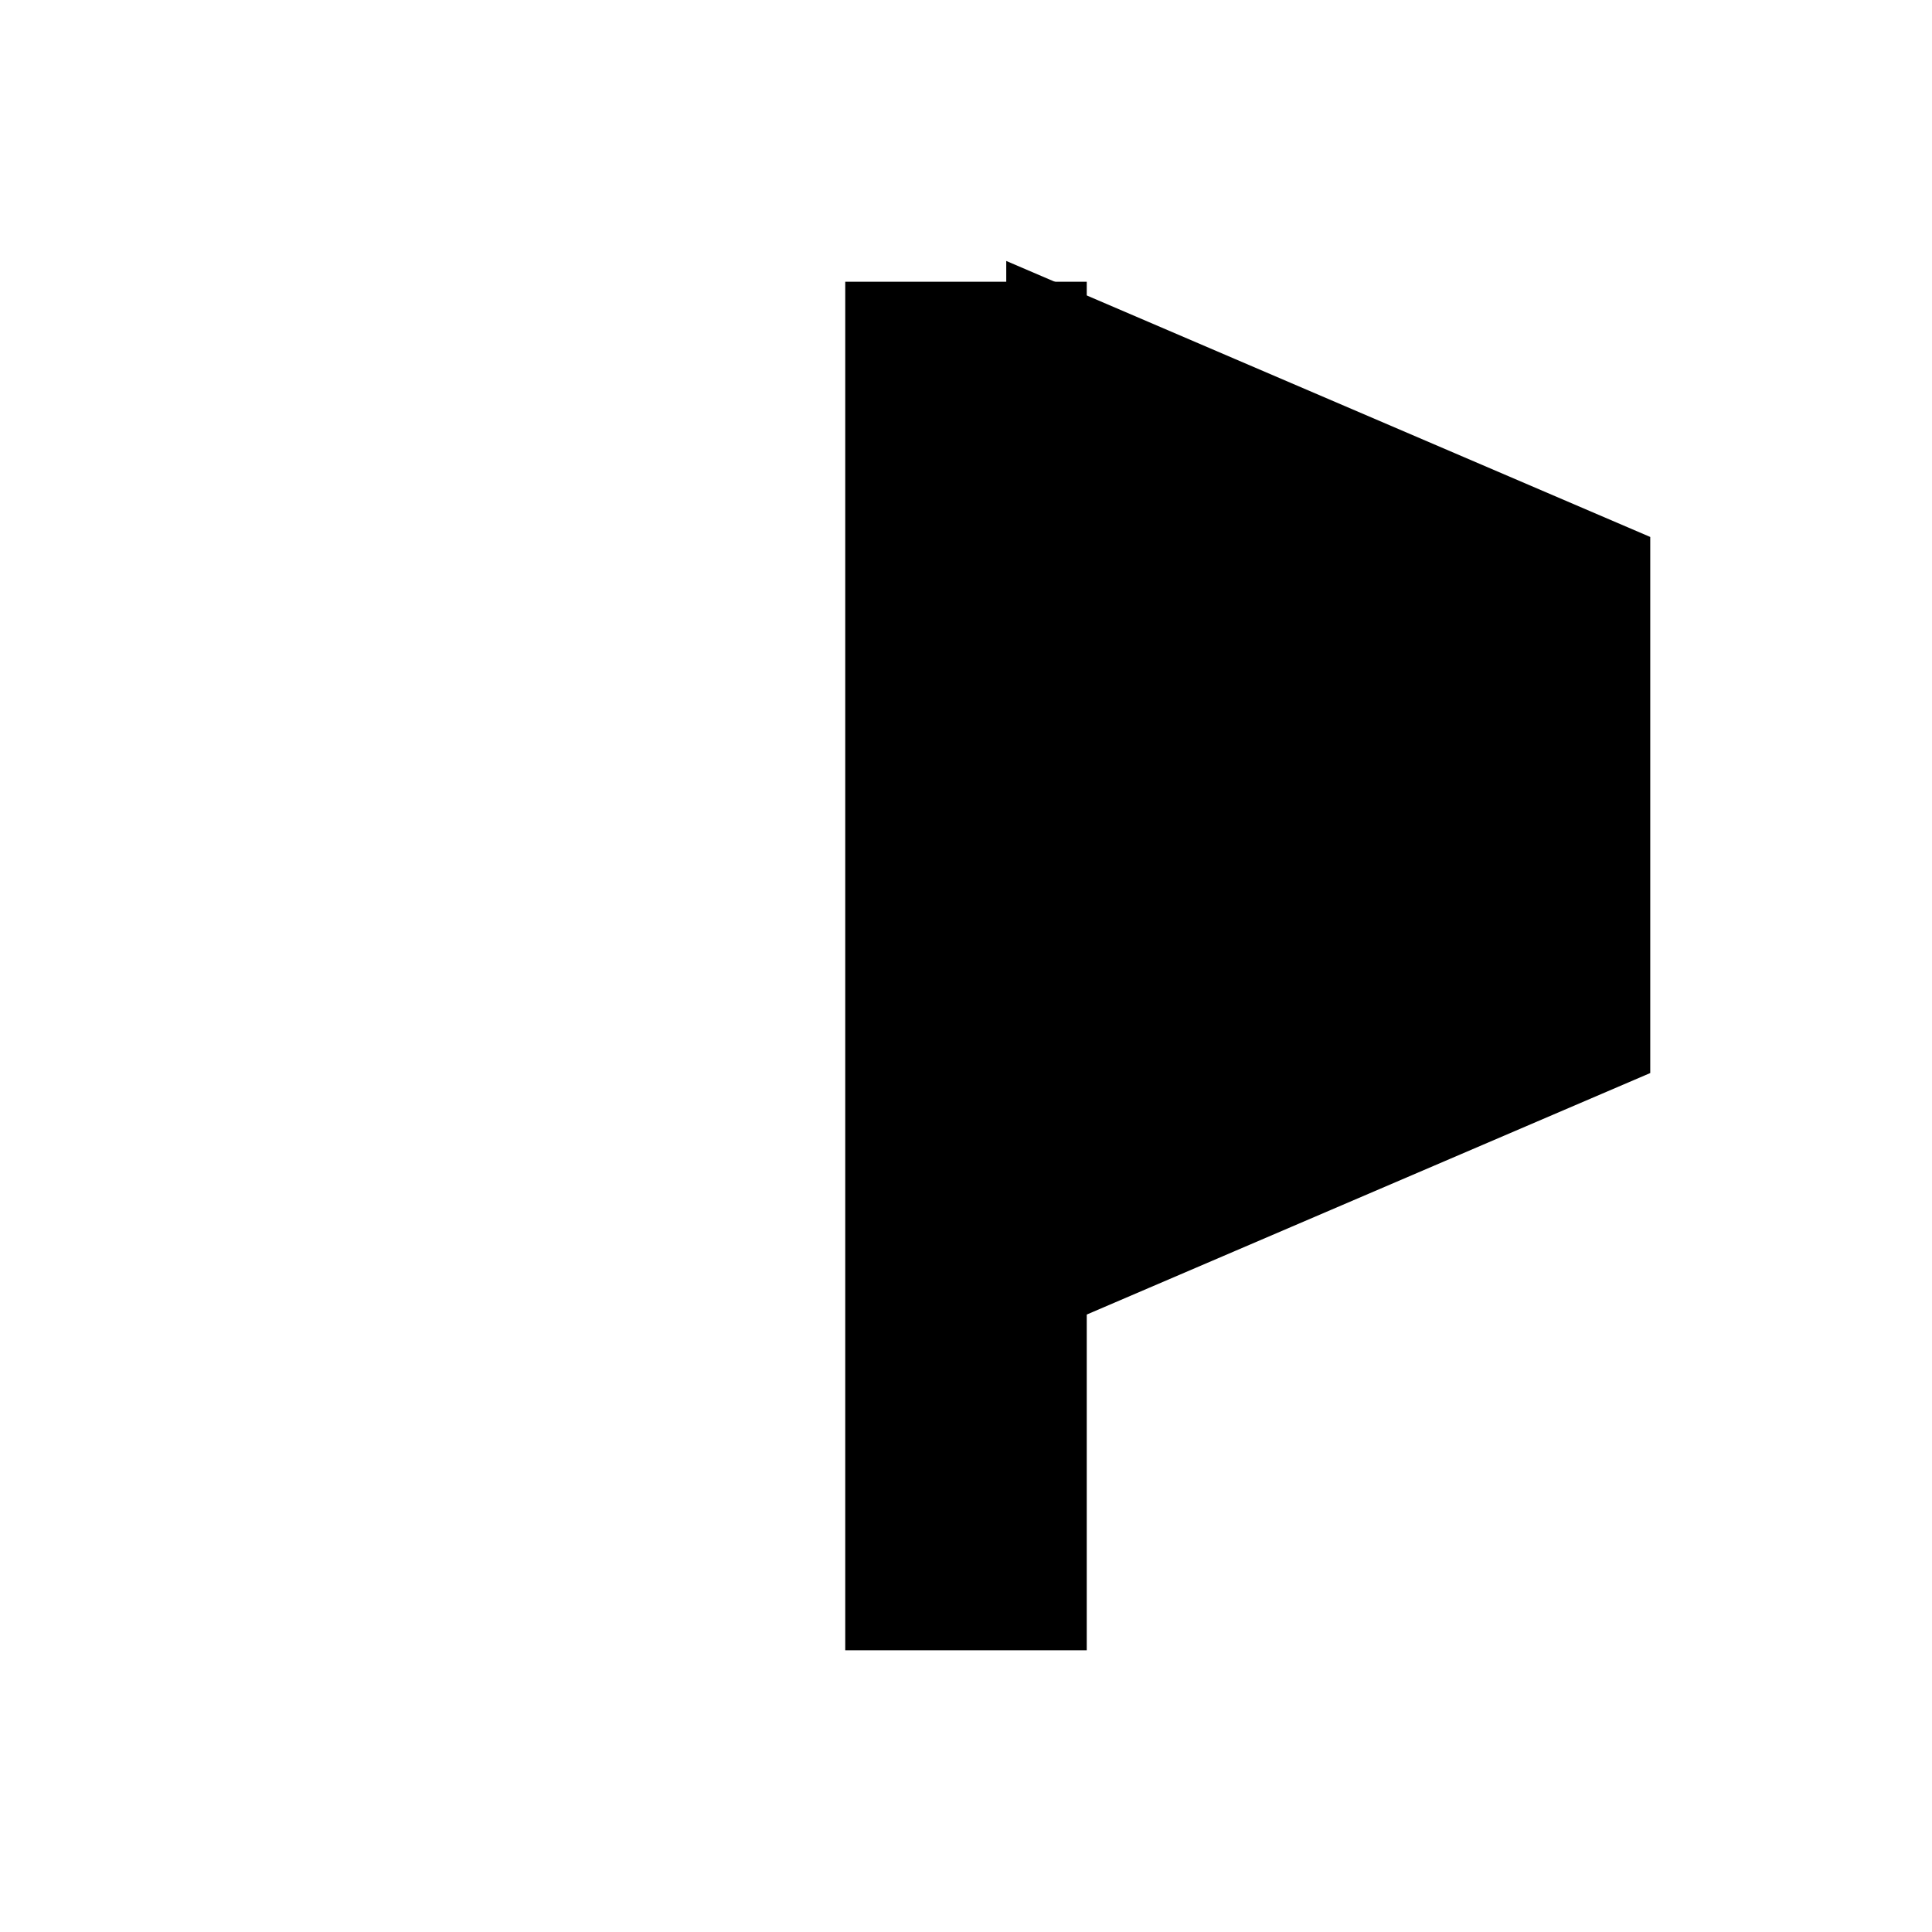
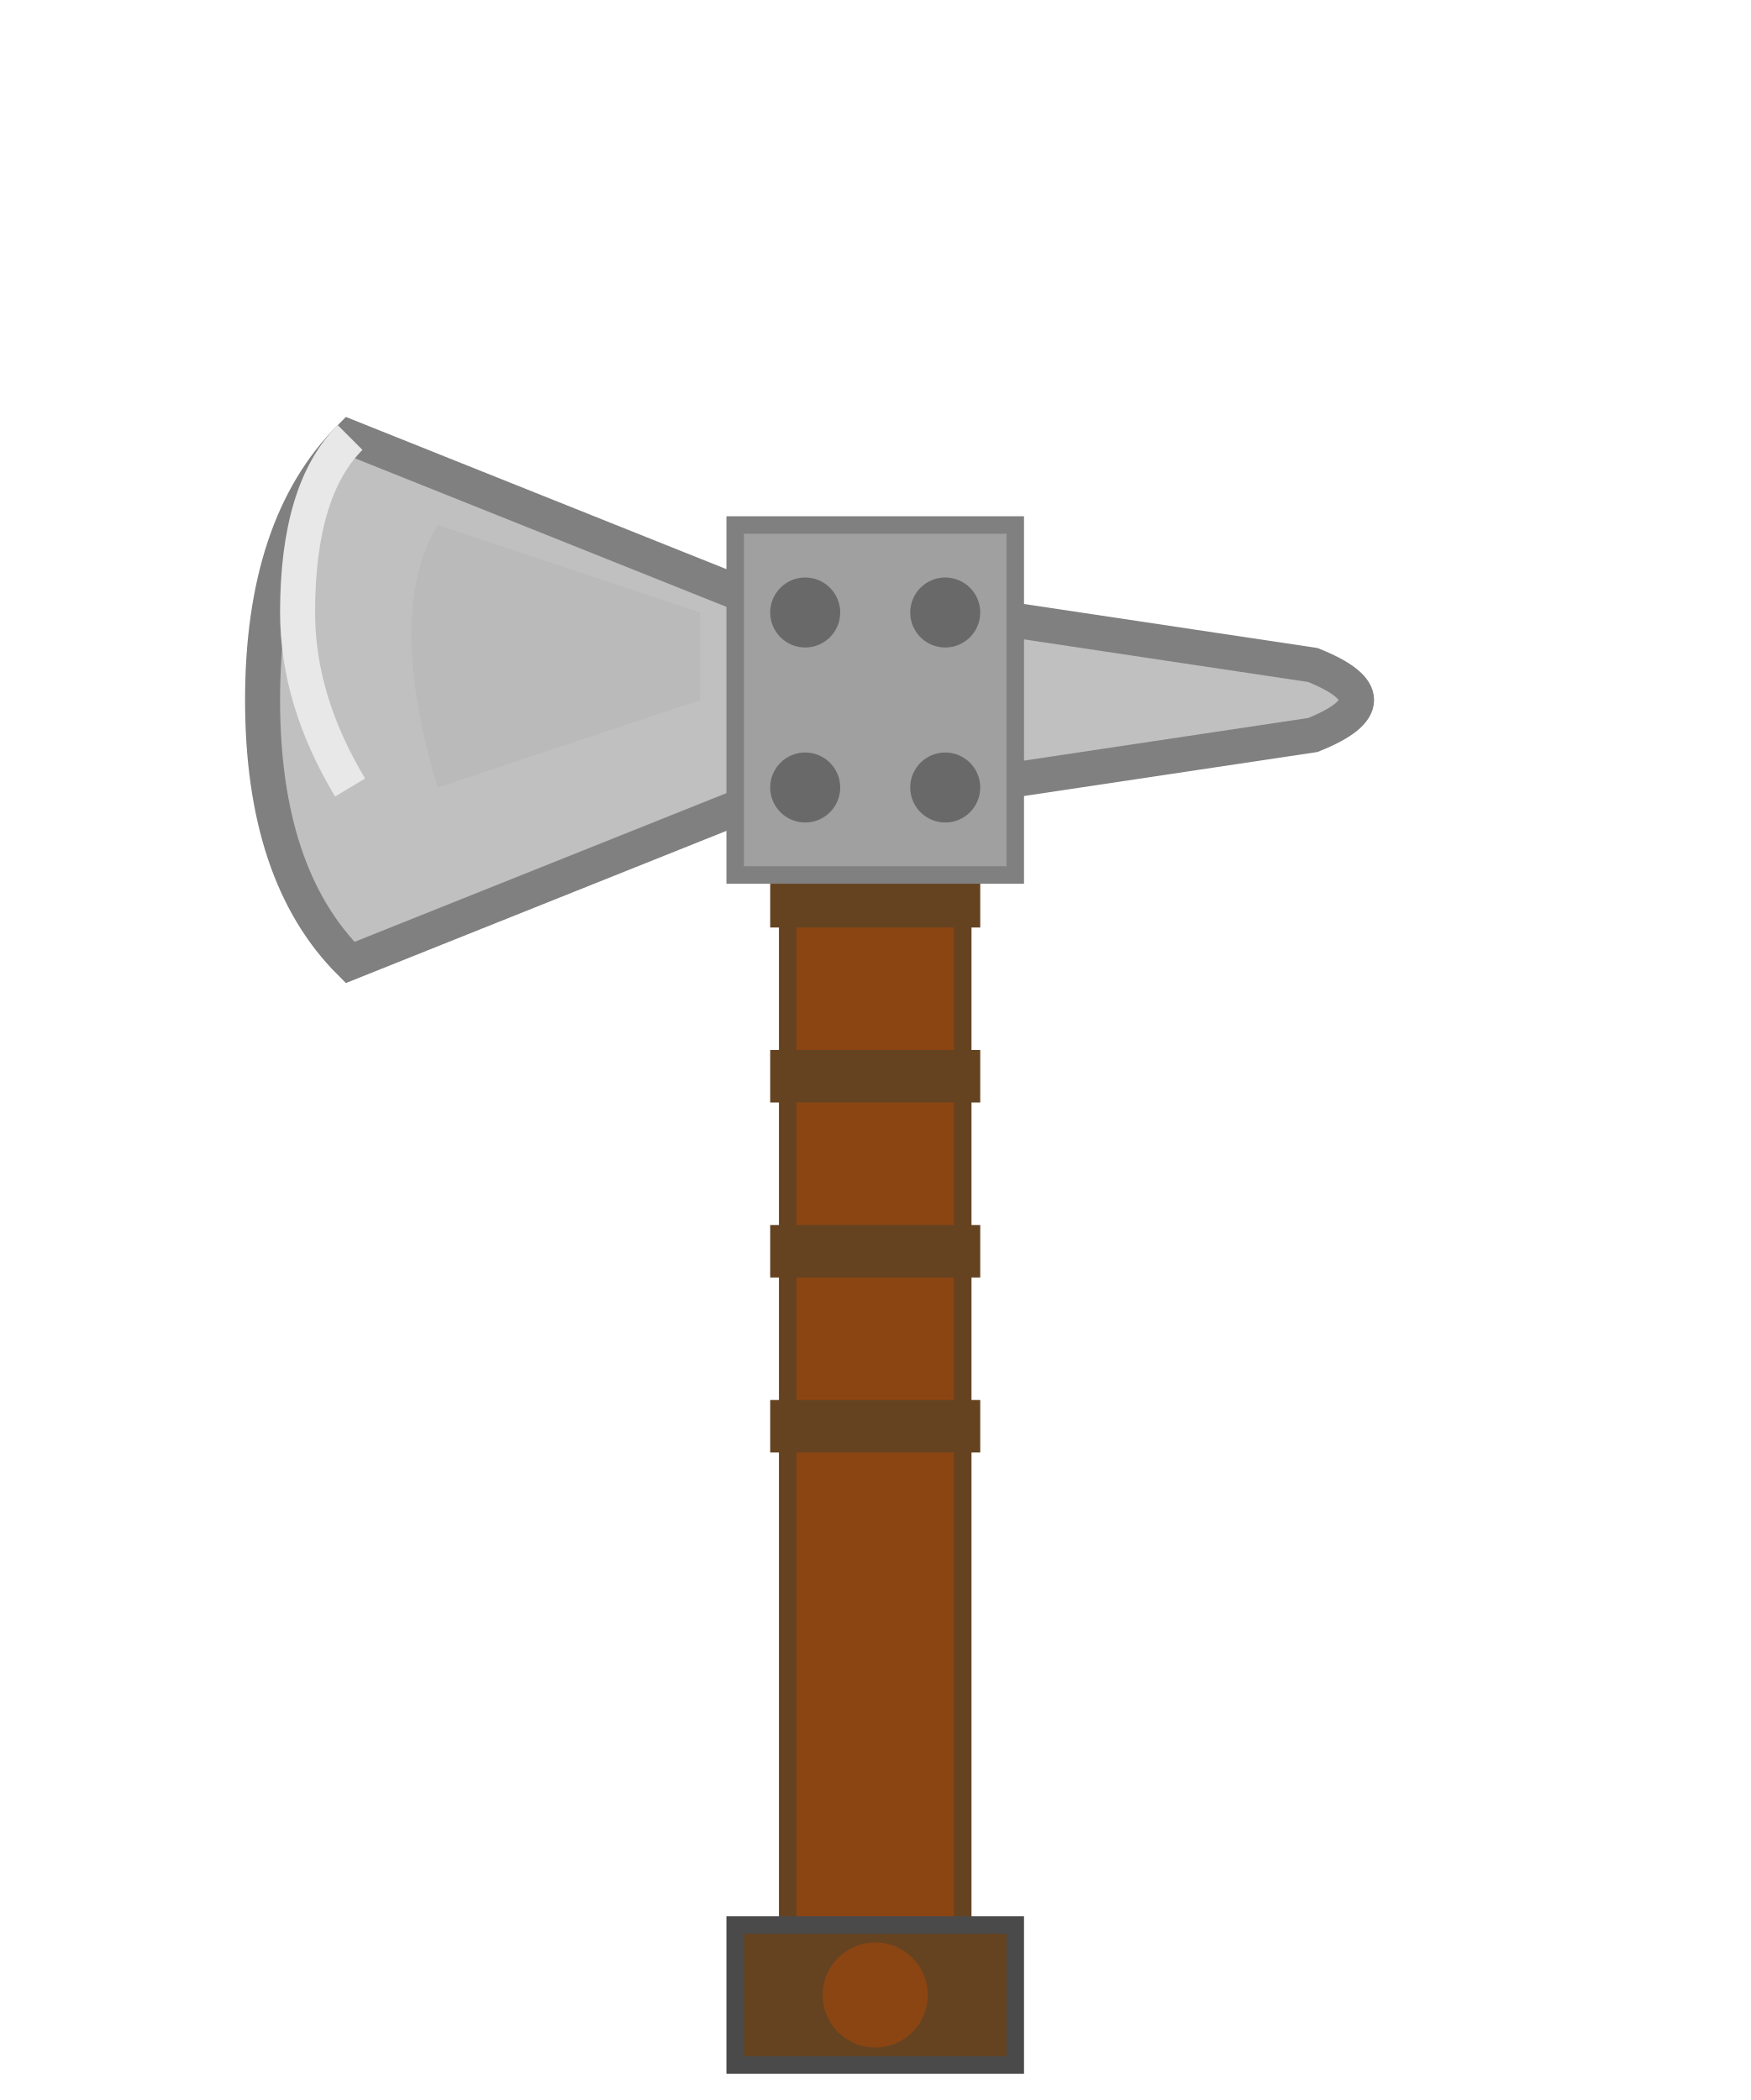
- <svg xmlns="http://www.w3.org/2000/svg" class="icon-axe" viewBox="0 0 24 24">
-   <defs>
-     <linearGradient id="metal" x1="0" y1="0" x2="0" y2="1">
-       <stop offset="0%" stop-color="currentColor" />
-       <stop offset="100%" stop-color="currentColor" />
-     </linearGradient>
-     <linearGradient id="wood" x1="0" y1="0" x2="1" y2="1">
-       <stop offset="0%" stop-color="currentColor" />
-       <stop offset="100%" stop-color="currentColor" />
-     </linearGradient>
-   </defs>
-   <rect x="11" y="4" width="2" height="16" fill="url(#wood)" stroke="currentColor" stroke-width="1" />
-   <path d="M13 4 L20 7 L20 13 L13 16 Z" fill="url(#metal)" stroke="currentColor" stroke-width="1" />
+ <svg xmlns="http://www.w3.org/2000/svg" width="100" height="120" viewBox="0 0 100 120">
+   <rect x="45" y="40" width="10" height="75" fill="#8B4513" stroke="#654321" stroke-width="1" />
+   <rect x="44" y="50" width="12" height="3" fill="#654321" />
+   <rect x="44" y="60" width="12" height="3" fill="#654321" />
+   <rect x="44" y="70" width="12" height="3" fill="#654321" />
+   <rect x="44" y="80" width="12" height="3" fill="#654321" />
+   <path d="M20 25 Q15 30 15 40 Q15 50 20 55 L45 45 L45 35 Z" fill="#C0C0C0" stroke="#808080" stroke-width="2" />
+   <path d="M55 35 L55 45 L75 42 Q80 40 75 38 Z" fill="#C0C0C0" stroke="#808080" stroke-width="2" />
+   <path d="M20 25 Q17 28 17 35 Q17 40 20 45" fill="none" stroke="#E8E8E8" stroke-width="2" />
+   <rect x="42" y="30" width="16" height="20" fill="#A0A0A0" stroke="#808080" stroke-width="1" />
+   <circle cx="46" cy="35" r="2" fill="#696969" />
+   <circle cx="54" cy="35" r="2" fill="#696969" />
+   <circle cx="46" cy="45" r="2" fill="#696969" />
+   <circle cx="54" cy="45" r="2" fill="#696969" />
+   <rect x="42" y="110" width="16" height="8" fill="#654321" stroke="#4A4A4A" stroke-width="1" />
+   <circle cx="50" cy="114" r="3" fill="#8B4513" />
+   <path d="M25 30 Q22 35 25 45 L40 40 L40 35 Z" fill="#B8B8B8" opacity="0.7" />
</svg>
